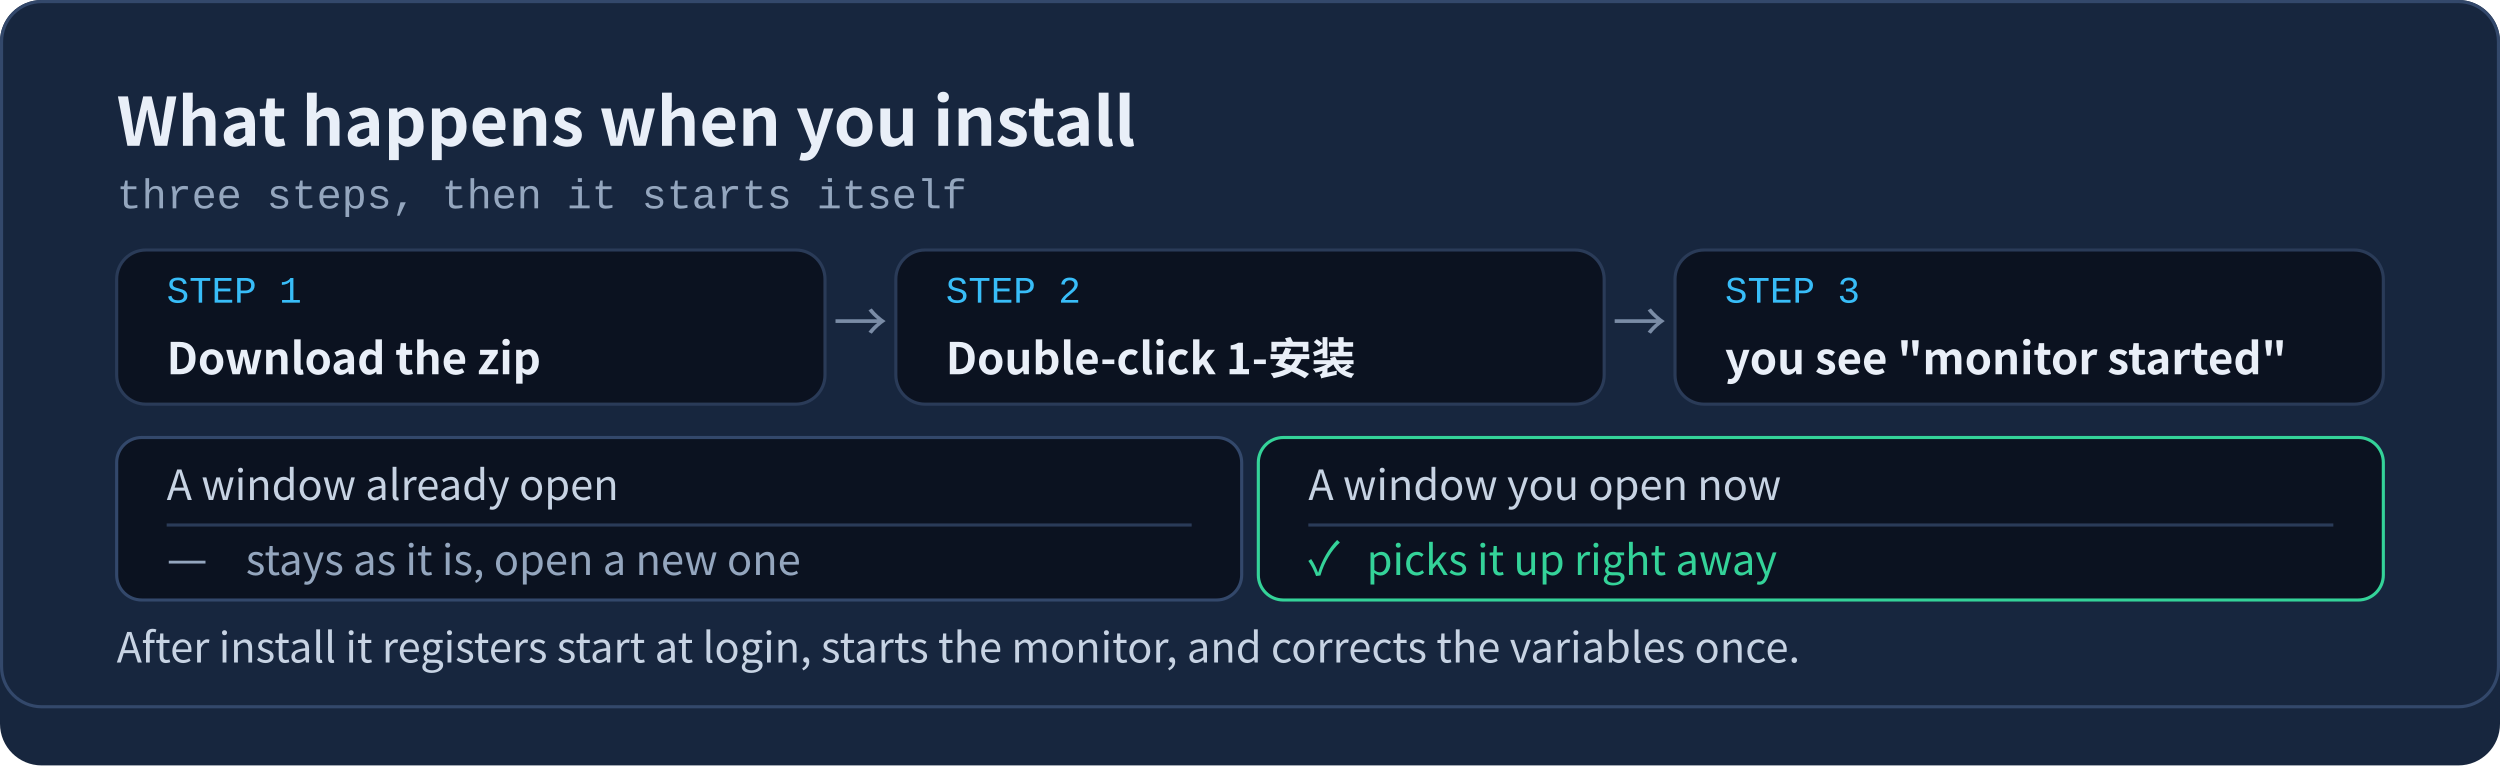
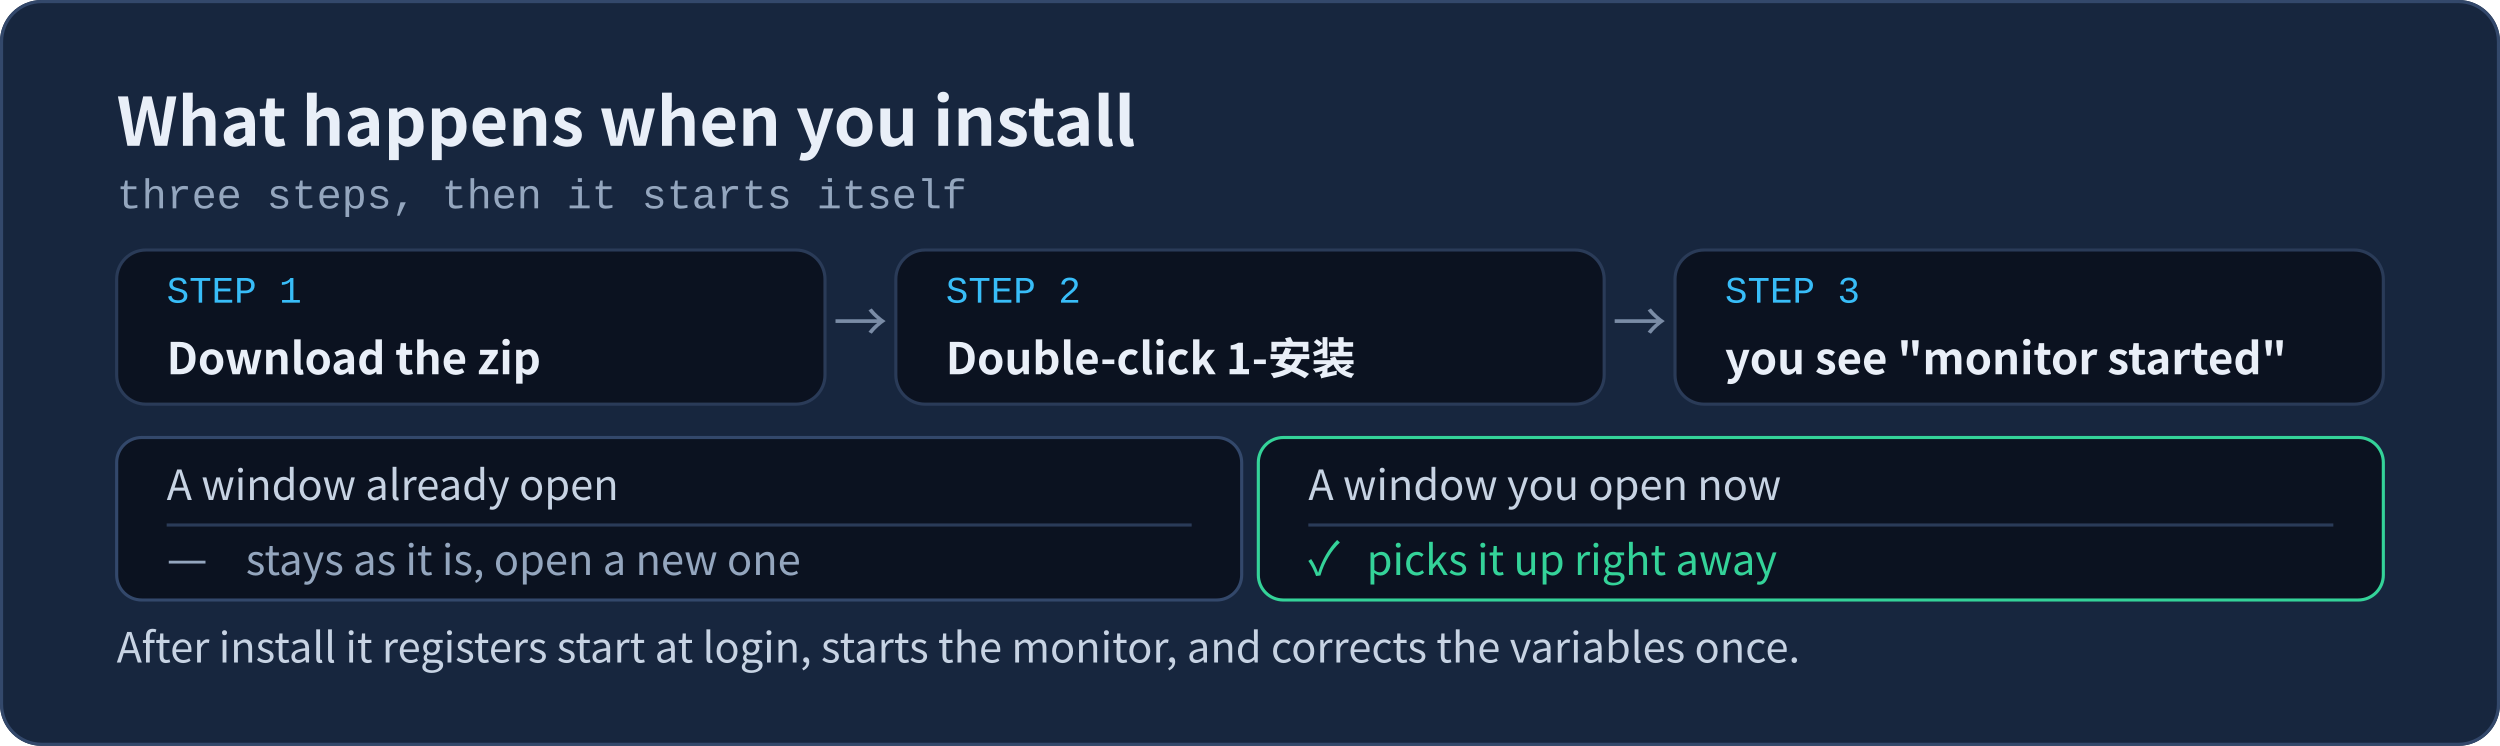
- <svg xmlns="http://www.w3.org/2000/svg" width="1200" height="367.4" viewBox="0 0 1200 367.4" role="img" aria-labelledby="firstTitle firstDesc">
-   <rect width="1200" height="367.4" rx="20" fill="#17263E" />
-   <rect x="0.75" y="0.75" width="1198.5" height="338.5" rx="19.25" fill="none" stroke="#33486B" stroke-width="1.5" />
-   <g id="heading" font-family="-apple-system, BlinkMacSystemFont, 'Segoe UI', 'PingFang SC', 'Noto Sans CJK SC', sans-serif">
+ <svg xmlns="http://www.w3.org/2000/svg" width="1200" height="358" viewBox="0 0 1200 358" role="img" aria-labelledby="firstTitle firstDesc" font-family="-apple-system, BlinkMacSystemFont, 'Segoe UI', 'PingFang SC', 'Noto Sans CJK SC', sans-serif">
+   <rect width="1200" height="358" rx="20" fill="#17263E" />
+   <rect x="0.75" y="0.75" width="1198.5" height="356.5" rx="19.25" fill="none" stroke="#33486B" stroke-width="1.5" />
+   <g id="heading">
    <text x="56" y="70" font-size="32" font-weight="700" fill="#E9EFF8">What happens when you install</text>
    <text x="56" y="100" font-family="ui-monospace, SFMono-Regular, Menlo, Consolas, 'Liberation Mono', monospace" font-size="20" fill="#94A6BE">three steps, then it starts itself</text>
  </g>
-   <g id="steps" font-family="-apple-system, BlinkMacSystemFont, 'Segoe UI', 'PingFang SC', 'Noto Sans CJK SC', sans-serif">
+   <g id="steps">
    <rect x="56" y="120" width="340" height="74" rx="14" fill="#0B1220" stroke="#2A3B58" stroke-width="1.5" />
    <text x="80" y="140.5" dominant-baseline="central" font-family="ui-monospace, SFMono-Regular, Menlo, Consolas, 'Liberation Mono', monospace" font-size="18" fill="#38BDF8">STEP 1</text>
    <text x="80" y="170.5" dominant-baseline="central" font-size="21" font-weight="700" fill="#E9EFF8">Download the zip</text>
    <rect x="430" y="120" width="340" height="74" rx="14" fill="#0B1220" stroke="#2A3B58" stroke-width="1.5" />
    <text x="454" y="140.5" dominant-baseline="central" font-family="ui-monospace, SFMono-Regular, Menlo, Consolas, 'Liberation Mono', monospace" font-size="18" fill="#38BDF8">STEP 2</text>
    <text x="454" y="170.5" dominant-baseline="central" font-size="21" font-weight="700" fill="#E9EFF8">Double-click 1-安装</text>
    <rect x="804" y="120" width="340" height="74" rx="14" fill="#0B1220" stroke="#2A3B58" stroke-width="1.5" />
    <text x="828" y="140.5" dominant-baseline="central" font-family="ui-monospace, SFMono-Regular, Menlo, Consolas, 'Liberation Mono', monospace" font-size="18" fill="#38BDF8">STEP 3</text>
    <text x="828" y="170.5" dominant-baseline="central" font-size="21" font-weight="700" fill="#E9EFF8">you see "monitor started"</text>
  </g>
-   <g id="step-arrows" font-family="-apple-system, BlinkMacSystemFont, 'Segoe UI', 'PingFang SC', 'Noto Sans CJK SC', sans-serif" font-size="26" fill="#7A8CA6" text-anchor="middle">
+   <g id="step-arrows" font-size="26" fill="#7A8CA6" text-anchor="middle">
    <text x="413" y="164">→</text>
    <text x="787" y="164">→</text>
  </g>
-   <g id="windows" font-family="-apple-system, BlinkMacSystemFont, 'Segoe UI', 'PingFang SC', 'Noto Sans CJK SC', sans-serif">
+   <g id="windows">
    <rect x="56" y="210" width="540" height="78" rx="12" fill="#0B1220" stroke="#33486B" stroke-width="1.5" />
    <text x="80" y="240" font-size="20" fill="#C7D3E3">A window already open</text>
    <path d="M80 252H572" fill="none" stroke="#2A3B58" stroke-width="1.5" />
    <text x="80" y="276" font-size="22" fill="#94A6BE">—</text>
    <text x="118" y="276" font-size="20" fill="#94A6BE">stays as it is, open a new one</text>
    <rect x="604" y="210" width="540" height="78" rx="12" fill="#0B1220" stroke="#34D399" stroke-width="1.5" />
    <text x="628" y="240" font-size="20" fill="#C7D3E3">A window you open now</text>
    <path d="M628 252H1120" fill="none" stroke="#2A3B58" stroke-width="1.5" />
    <text x="628" y="276" font-size="22" fill="#34D399">✓</text>
    <text x="656" y="276" font-size="20" fill="#34D399">picks it up right away</text>
  </g>
-   <text x="56" y="318" font-family="-apple-system, BlinkMacSystemFont, 'Segoe UI', 'PingFang SC', 'Noto Sans CJK SC', sans-serif" font-size="20" fill="#C7D3E3">After install it registers start at login, starts the monitor, and corrects the variables once.</text>
+   <text x="56" y="318" font-size="20" fill="#C7D3E3">After install it registers start at login, starts the monitor, and corrects the variables once.</text>
</svg>
